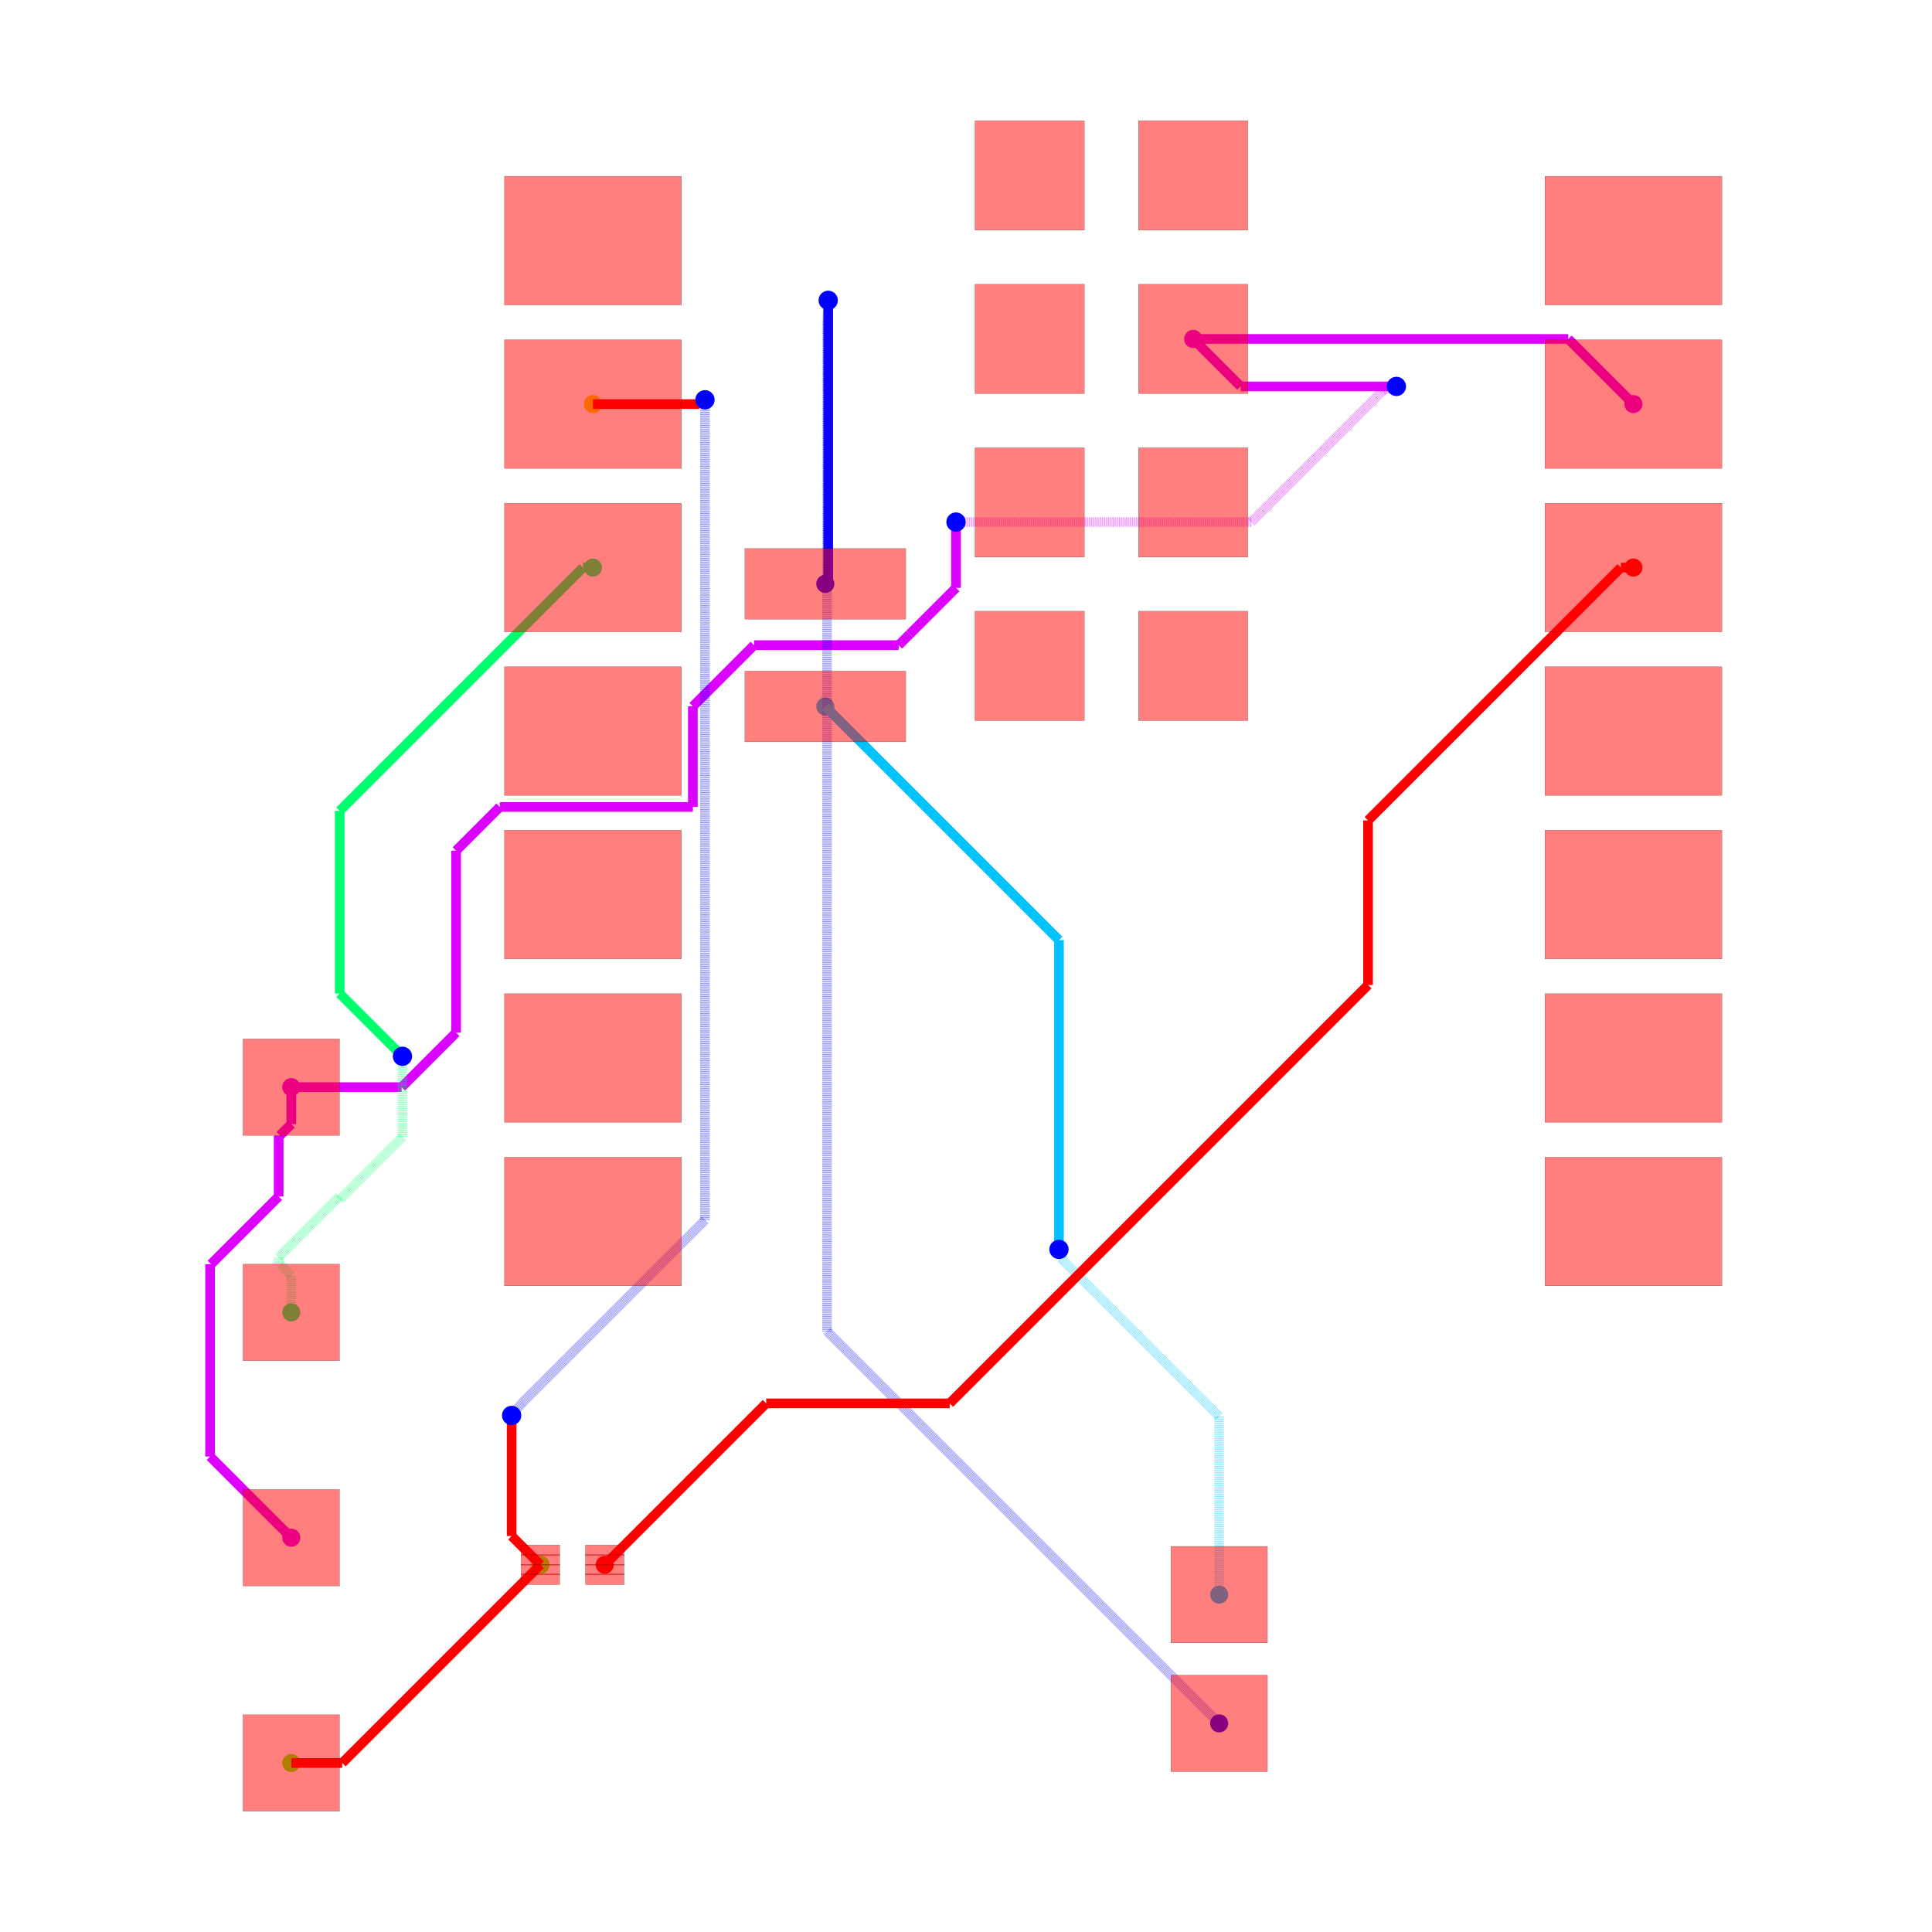
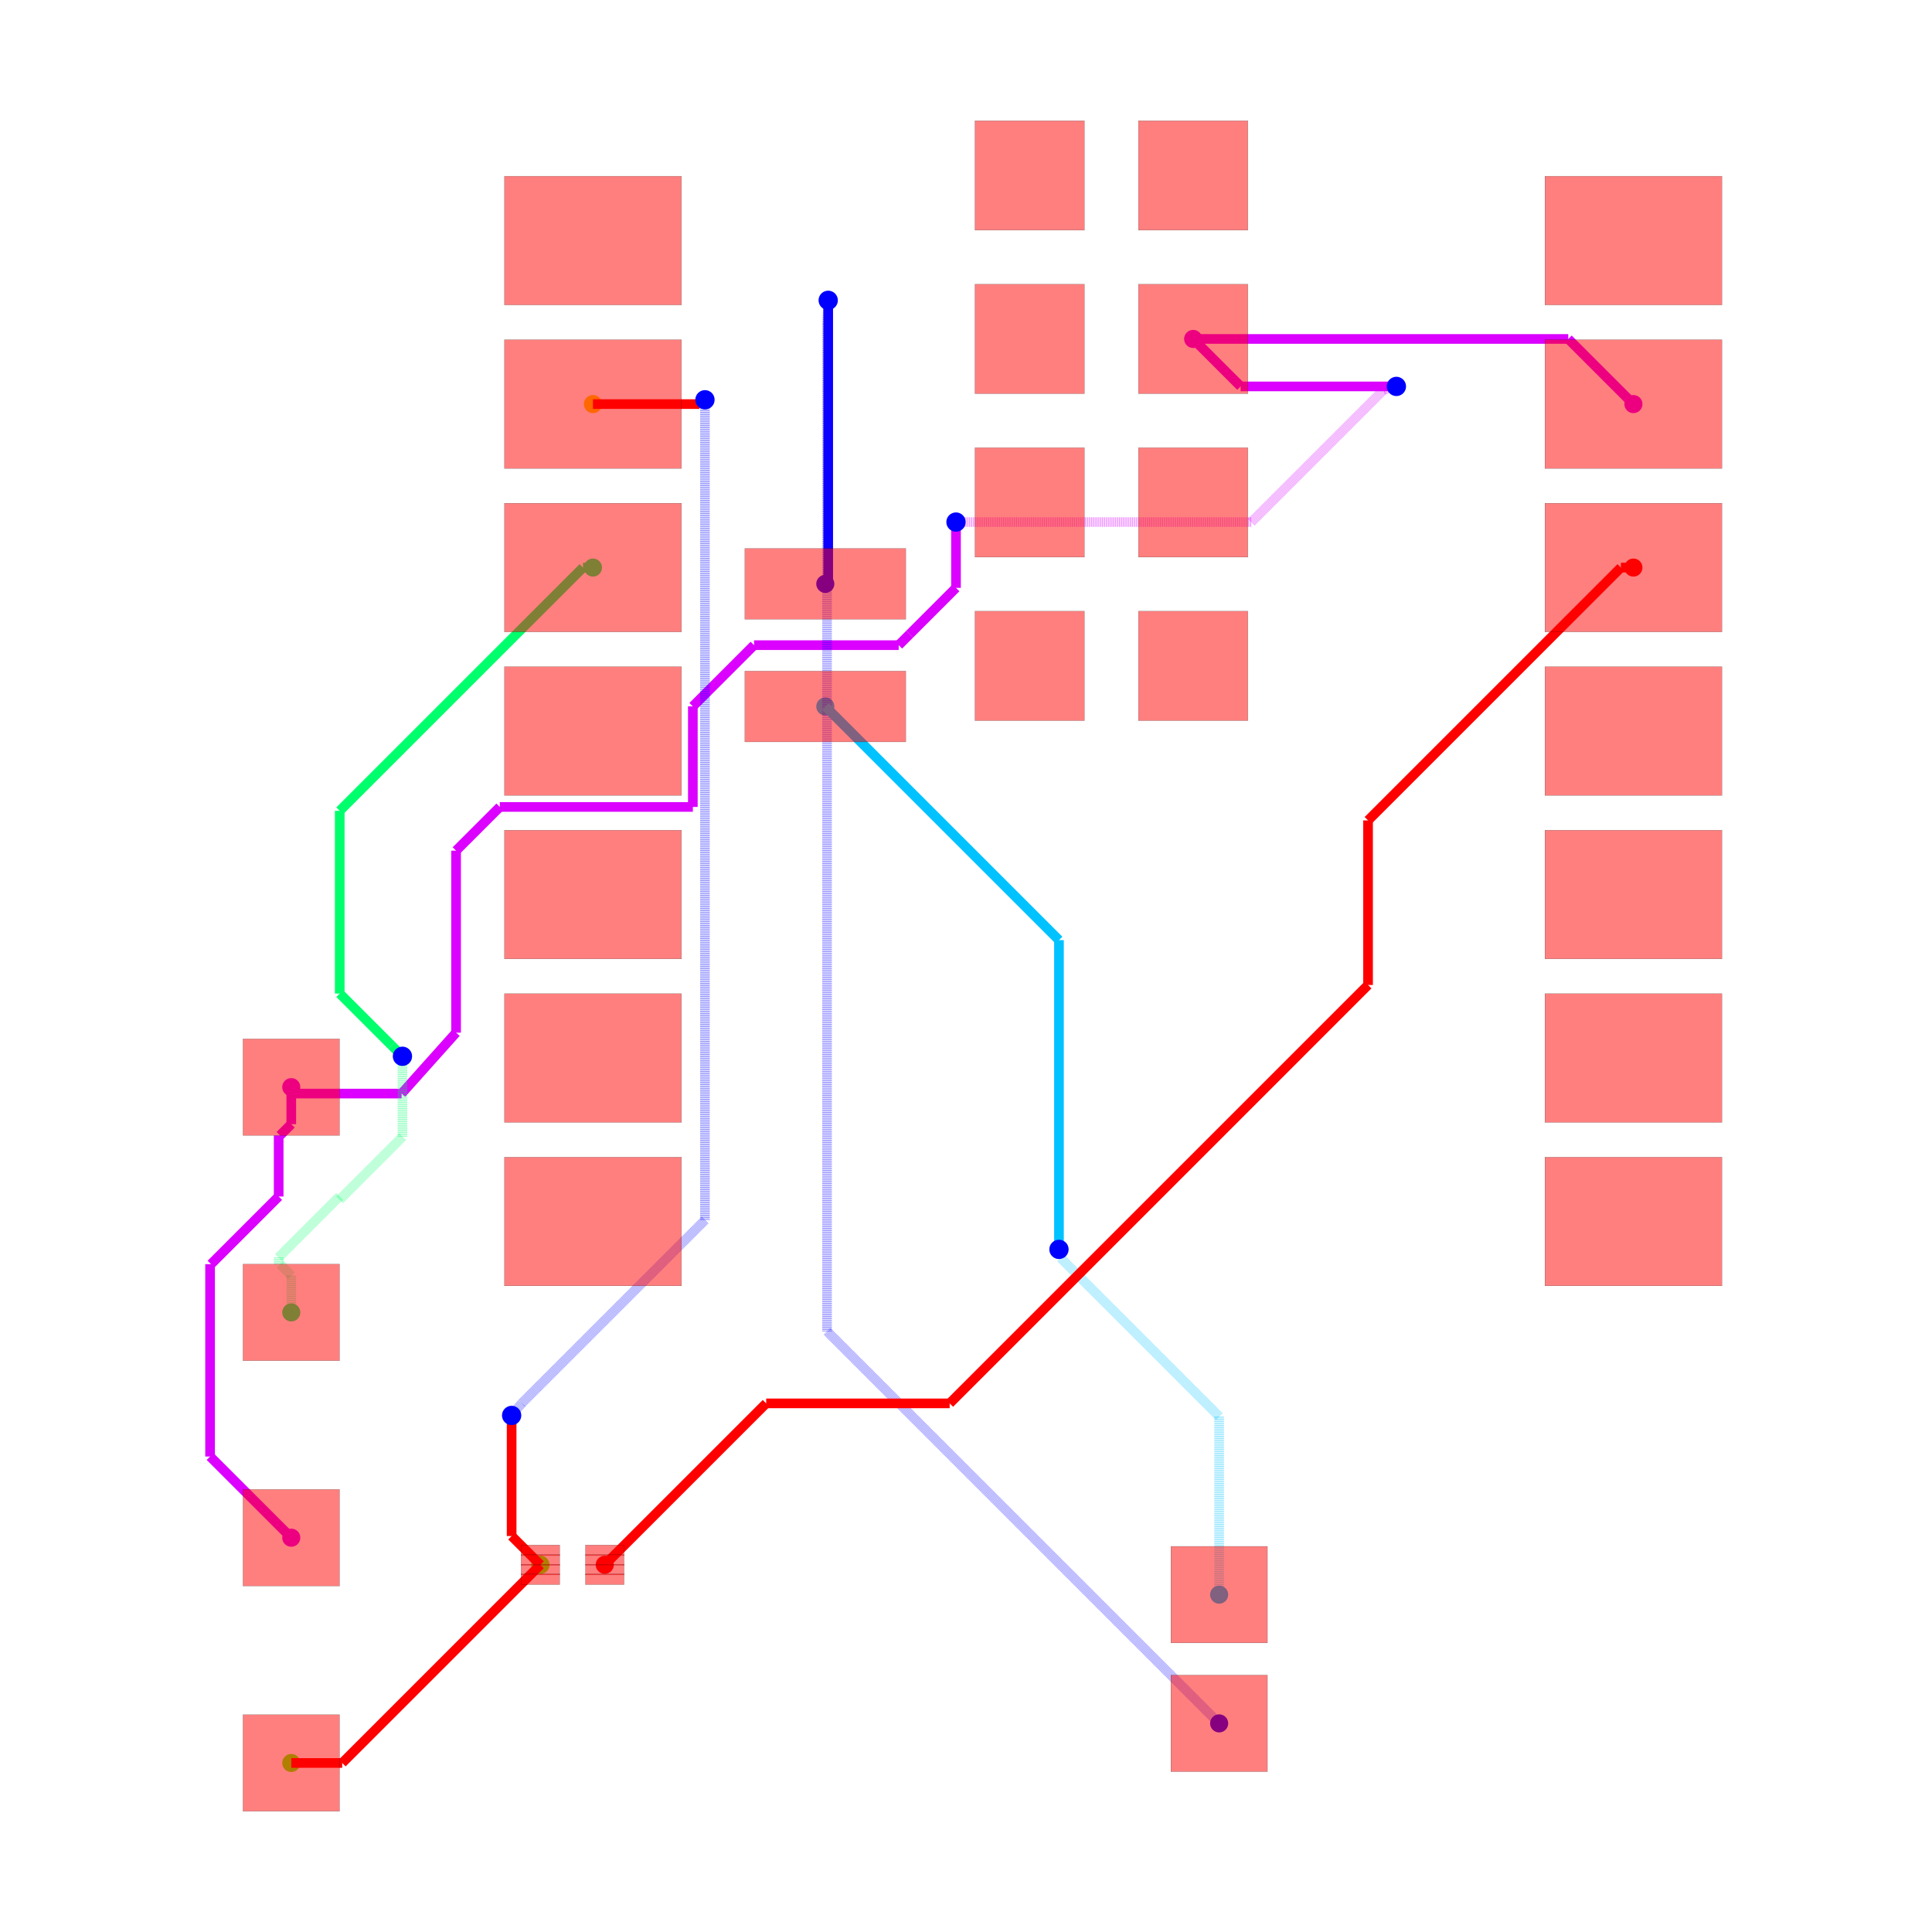
<svg xmlns="http://www.w3.org/2000/svg" width="640" height="640" viewBox="0 0 640 640">
  <rect width="100%" height="100%" fill="white" />
  <g>
-     <circle data-type="point" data-label="source_trace_2 (top)" data-x="10.124772" data-y="6.993" cx="541.089" cy="188.015" r="3" fill="hsl(0, 100%, 50%)" />
-   </g>
-   <g>
-     <circle data-type="point" data-label="source_trace_2 (top)" data-x="-5.856893060790263" data-y="-8.500436101920712" cx="200.334" cy="518.359" r="3" fill="hsl(0, 100%, 50%)" />
-   </g>
-   <g>
-     <circle data-type="point" data-label="source_trace_3 (top)" data-x="-6.040227999999999" data-y="9.533000000000001" cx="196.425" cy="133.858" r="3" fill="hsl(48.571, 100%, 50%)" />
-   </g>
-   <g>
-     <circle data-type="point" data-label="source_trace_3 (top)" data-x="-6.856893060790263" data-y="-8.500436101920712" cx="179.012" cy="518.359" r="3" fill="hsl(48.571, 100%, 50%)" />
-   </g>
-   <g>
-     <circle data-type="point" data-label="source_trace_4 (top)" data-x="-6.856893060790263" data-y="-8.500436101920712" cx="179.012" cy="518.359" r="3" fill="hsl(97.143, 100%, 50%)" />
-   </g>
-   <g>
-     <circle data-type="point" data-label="source_trace_4 (top)" data-x="-10.727385294299685" data-y="-11.579453643315949" cx="96.487" cy="584.009" r="3" fill="hsl(97.143, 100%, 50%)" />
-   </g>
-   <g>
-     <circle data-type="point" data-label="source_trace_6 (top)" data-x="-6.040227999999999" data-y="6.993" cx="196.425" cy="188.015" r="3" fill="hsl(145.714, 100%, 50%)" />
-   </g>
-   <g>
-     <circle data-type="point" data-label="source_trace_6 (top)" data-x="-10.727385294299685" data-y="-4.579453643315949" cx="96.487" cy="434.758" r="3" fill="hsl(145.714, 100%, 50%)" />
-   </g>
-   <g>
-     <circle data-type="point" data-label="source_trace_8 (top)" data-x="-2.4302279999999996" data-y="4.835" cx="273.396" cy="234.026" r="3" fill="hsl(194.286, 100%, 50%)" />
-   </g>
-   <g>
-     <circle data-type="point" data-label="source_trace_8 (top)" data-x="3.6885631738662035" data-y="-8.96420520580684" cx="403.858" cy="528.248" r="3" fill="hsl(194.286, 100%, 50%)" />
-   </g>
-   <g>
-     <circle data-type="point" data-label="source_trace_9 (top)" data-x="-2.4302279999999996" data-y="6.74" cx="273.396" cy="193.409" r="3" fill="hsl(242.857, 100%, 50%)" />
-   </g>
-   <g>
-     <circle data-type="point" data-label="source_trace_9 (top)" data-x="3.6885631738662035" data-y="-10.96420520580684" cx="403.858" cy="570.891" r="3" fill="hsl(242.857, 100%, 50%)" />
-   </g>
-   <g>
-     <circle data-type="point" data-label="source_net_0 (top)" data-x="10.124772" data-y="9.533000000000001" cx="541.089" cy="133.858" r="3" fill="hsl(291.429, 100%, 50%)" />
-   </g>
-   <g>
-     <circle data-type="point" data-label="source_net_0 (top)" data-x="3.2847720000000002" data-y="10.545" cx="395.249" cy="112.28" r="3" fill="hsl(291.429, 100%, 50%)" />
-   </g>
-   <g>
-     <circle data-type="point" data-label="source_net_0 (top)" data-x="-10.727385294299685" data-y="-8.079453643315949" cx="96.487" cy="509.383" r="3" fill="hsl(291.429, 100%, 50%)" />
-   </g>
-   <g>
-     <circle data-type="point" data-label="source_net_0 (top)" data-x="-10.727385294299685" data-y="-1.079453643315949" cx="96.487" cy="360.132" r="3" fill="hsl(291.429, 100%, 50%)" />
+     <circle data-type="point" data-label="source_trace_2 source_trace_2 top" data-x="10.124772" data-y="6.993" cx="541.089" cy="188.015" r="3" fill="hsl(0, 100%, 50%)" />
+   </g>
+   <g>
+     <circle data-type="point" data-label="source_trace_2 source_trace_2 top" data-x="-5.856893060790263" data-y="-8.500436101920712" cx="200.334" cy="518.359" r="3" fill="hsl(0, 100%, 50%)" />
+   </g>
+   <g>
+     <circle data-type="point" data-label="source_trace_3 source_trace_3 top" data-x="-6.040227999999999" data-y="9.533000000000001" cx="196.425" cy="133.858" r="3" fill="hsl(48.571, 100%, 50%)" />
+   </g>
+   <g>
+     <circle data-type="point" data-label="source_trace_3 source_trace_3 top" data-x="-6.856893060790263" data-y="-8.500436101920712" cx="179.012" cy="518.359" r="3" fill="hsl(48.571, 100%, 50%)" />
+   </g>
+   <g>
+     <circle data-type="point" data-label="source_trace_4 source_trace_4 top" data-x="-6.856893060790263" data-y="-8.500436101920712" cx="179.012" cy="518.359" r="3" fill="hsl(97.143, 100%, 50%)" />
+   </g>
+   <g>
+     <circle data-type="point" data-label="source_trace_4 source_trace_4 top" data-x="-10.727385294299685" data-y="-11.579453643315949" cx="96.487" cy="584.009" r="3" fill="hsl(97.143, 100%, 50%)" />
+   </g>
+   <g>
+     <circle data-type="point" data-label="source_trace_6 source_trace_6 top" data-x="-6.040227999999999" data-y="6.993" cx="196.425" cy="188.015" r="3" fill="hsl(145.714, 100%, 50%)" />
+   </g>
+   <g>
+     <circle data-type="point" data-label="source_trace_6 source_trace_6 top" data-x="-10.727385294299685" data-y="-4.579453643315949" cx="96.487" cy="434.758" r="3" fill="hsl(145.714, 100%, 50%)" />
+   </g>
+   <g>
+     <circle data-type="point" data-label="source_trace_8 source_trace_8 top" data-x="-2.4302279999999996" data-y="4.835" cx="273.396" cy="234.026" r="3" fill="hsl(194.286, 100%, 50%)" />
+   </g>
+   <g>
+     <circle data-type="point" data-label="source_trace_8 source_trace_8 top" data-x="3.6885631738662035" data-y="-8.96420520580684" cx="403.858" cy="528.248" r="3" fill="hsl(194.286, 100%, 50%)" />
+   </g>
+   <g>
+     <circle data-type="point" data-label="source_trace_9 source_trace_9 top" data-x="-2.4302279999999996" data-y="6.74" cx="273.396" cy="193.409" r="3" fill="hsl(242.857, 100%, 50%)" />
+   </g>
+   <g>
+     <circle data-type="point" data-label="source_trace_9 source_trace_9 top" data-x="3.6885631738662035" data-y="-10.96420520580684" cx="403.858" cy="570.891" r="3" fill="hsl(242.857, 100%, 50%)" />
+   </g>
+   <g>
+     <circle data-type="point" data-label="source_net_0 source_net_0 top" data-x="10.124772" data-y="9.533000000000001" cx="541.089" cy="133.858" r="3" fill="hsl(291.429, 100%, 50%)" />
+   </g>
+   <g>
+     <circle data-type="point" data-label="source_net_0 source_net_0 top" data-x="3.2847720000000002" data-y="10.545" cx="395.249" cy="112.28" r="3" fill="hsl(291.429, 100%, 50%)" />
+   </g>
+   <g>
+     <circle data-type="point" data-label="source_net_0 source_net_0 top" data-x="-10.727385294299685" data-y="-8.079453643315949" cx="96.487" cy="509.383" r="3" fill="hsl(291.429, 100%, 50%)" />
+   </g>
+   <g>
+     <circle data-type="point" data-label="source_net_0 source_net_0 top" data-x="-10.727385294299685" data-y="-1.079453643315949" cx="96.487" cy="360.132" r="3" fill="hsl(291.429, 100%, 50%)" />
  </g>
  <g>
    <polyline data-points="3.2847720000000002,10.545 9.112772000000001,10.545" data-type="line" data-label="" points="395.249,112.28 519.511,112.28" fill="none" stroke="hsl(291.429, 100%, 50%)" stroke-width="3.198" />
  </g>
  <g>
    <polyline data-points="9.112772000000001,10.545 10.124772,9.533000000000001" data-type="line" data-label="" points="519.511,112.28 541.089,133.858" fill="none" stroke="hsl(291.429, 100%, 50%)" stroke-width="3.198" />
  </g>
  <g>
    <polyline data-points="-10.923365808937302,-1.8294536433159487 -10.923365808937302,-2.7783641826074845" data-type="line" data-label="" points="92.309,376.123 92.309,396.356" fill="none" stroke="hsl(291.429, 100%, 50%)" stroke-width="3.198" />
  </g>
  <g>
    <polyline data-points="-10.923365808937302,-2.7783641826074845 -11.974455269645766,-3.829453643315949" data-type="line" data-label="" points="92.309,396.356 69.898,418.766" fill="none" stroke="hsl(291.429, 100%, 50%)" stroke-width="3.198" />
  </g>
  <g>
    <polyline data-points="-10.727385294299685,-8.079453643315949 -11.988692647149843,-6.818146290465791" data-type="line" data-label="" points="96.487,509.383 69.594,482.49" fill="none" stroke="hsl(291.429, 100%, 50%)" stroke-width="3.198" />
  </g>
  <g>
    <polyline data-points="-11.988692647149843,-6.818146290465791 -11.988692647149843,-3.829453643315949" data-type="line" data-label="" points="69.594,482.49 69.594,418.766" fill="none" stroke="hsl(291.429, 100%, 50%)" stroke-width="3.198" />
  </g>
  <g>
    <polyline data-points="-10.727385294299685,-1.079453643315949 -10.727385294299685,-1.6544536433159482" data-type="line" data-label="" points="96.487,360.132 96.487,372.392" fill="none" stroke="hsl(291.429, 100%, 50%)" stroke-width="3.198" />
  </g>
  <g>
    <polyline data-points="-10.727385294299685,-1.6544536433159482 -10.902385294299686,-1.829453643315949" data-type="line" data-label="" points="96.487,372.392 92.756,376.123" fill="none" stroke="hsl(291.429, 100%, 50%)" stroke-width="3.198" />
  </g>
  <g>
-     <polyline data-points="-10.727385294299685,-1.079453643315949 -9.013292677693453,-1.079453643315949" data-type="line" data-label="" points="96.487,360.132 133.035,360.132" fill="none" stroke="hsl(291.429, 100%, 50%)" stroke-width="3.198" />
-   </g>
-   <g>
-     <polyline data-points="-9.013292677693453,-1.079453643315949 -8.166919517188752,-0.23308048281124796" data-type="line" data-label="" points="133.035,360.132 151.081,342.086" fill="none" stroke="hsl(291.429, 100%, 50%)" stroke-width="3.198" />
+     <polyline data-points="-10.727385294299685,-1.179453643315949 -9.013292677693453,-1.179453643315949" data-type="line" data-label="" points="96.487,362.264 133.035,362.264" fill="none" stroke="hsl(291.429, 100%, 50%)" stroke-width="3.198" />
+   </g>
+   <g>
+     <polyline data-points="-9.013292677693453,-1.179453643315949 -8.166919517188752,-0.23308048281124796" data-type="line" data-label="" points="133.035,362.264 151.081,342.086" fill="none" stroke="hsl(291.429, 100%, 50%)" stroke-width="3.198" />
  </g>
  <g>
    <polyline data-points="-8.166919517188752,-0.23308048281124796 -8.166919517188752,2.594560979541022" data-type="line" data-label="" points="151.081,342.086 151.081,281.796" fill="none" stroke="hsl(291.429, 100%, 50%)" stroke-width="3.198" />
  </g>
  <g>
    <polyline data-points="-8.166919517188752,2.594560979541022 -7.4874716923552835,3.274008804374491" data-type="line" data-label="" points="151.081,281.796 165.567,267.309" fill="none" stroke="hsl(291.429, 100%, 50%)" stroke-width="3.198" />
  </g>
  <g>
    <polyline data-points="-7.4874716923552835,3.274008804374491 -4.48829456323965,3.274008804374491" data-type="line" data-label="" points="165.567,267.309 229.515,267.309" fill="none" stroke="hsl(291.429, 100%, 50%)" stroke-width="3.198" />
  </g>
  <g>
    <polyline data-points="-4.48829456323965,3.274008804374491 -4.48829456323965,3.274008804374491" data-type="line" data-label="" points="229.515,267.309 229.515,267.309" fill="none" stroke="hsl(291.429, 100%, 50%)" stroke-width="3.198" />
  </g>
  <g>
    <polyline data-points="-4.48829456323965,3.274008804374491 -4.48829456323965,4.836660209617853" data-type="line" data-label="" points="229.515,267.309 229.515,233.991" fill="none" stroke="hsl(291.429, 100%, 50%)" stroke-width="3.198" />
  </g>
  <g>
    <polyline data-points="-4.48829456323965,4.836660209617853 -3.5374547728575036,5.7875" data-type="line" data-label="" points="229.515,233.991 249.788,213.718" fill="none" stroke="hsl(291.429, 100%, 50%)" stroke-width="3.198" />
  </g>
  <g>
    <polyline data-points="-3.5374547728575036,5.7875 -1.2902055586871213,5.7875" data-type="line" data-label="" points="249.788,213.718 297.703,213.718" fill="none" stroke="hsl(291.429, 100%, 50%)" stroke-width="3.198" />
  </g>
  <g>
    <polyline data-points="-1.2902055586871213,5.7875 -1.1189710696431834,5.9587344890439375" data-type="line" data-label="" points="297.703,213.718 301.354,210.067" fill="none" stroke="hsl(291.429, 100%, 50%)" stroke-width="3.198" />
  </g>
  <g>
    <polyline data-points="-1.1189710696431834,5.9587344890439375 -0.40000000000000013,6.677705558687121" data-type="line" data-label="" points="301.354,210.067 316.684,194.737" fill="none" stroke="hsl(291.429, 100%, 50%)" stroke-width="3.198" />
  </g>
  <g>
    <polyline data-points="-0.40000000000000013,6.677705558687121 -0.4000000000000001,7.6997913001668765" data-type="line" data-label="" points="316.684,194.737 316.684,172.945" fill="none" stroke="hsl(291.429, 100%, 50%)" stroke-width="3.198" />
  </g>
  <g>
    <polyline data-points="-0.4000000000000001,7.6997913001668765 -0.4000000000000001,7.700000000000001" data-type="line" data-label="" points="316.684,172.945 316.684,172.94" fill="none" stroke="hsl(291.429, 100%, 50%)" stroke-width="3.198" />
  </g>
  <g>
    <polyline data-points="-0.4000000000000001,7.700000000000001 4.189968637438339,7.700000000000001" data-type="line" data-label="" points="316.684,172.94 414.549,172.94" fill="none" stroke="rgba(217,0,255,0.5)" stroke-width="3.198" stroke-dasharray="0.2 0.2" />
  </g>
  <g>
    <polyline data-points="4.189968637438339,7.700000000000001 6.244141155291386,9.754172517853048" data-type="line" data-label="" points="414.549,172.94 458.347,129.142" fill="none" stroke="rgba(217,0,255,0.5)" stroke-width="3.198" stroke-dasharray="0.2 0.2" />
  </g>
  <g>
    <polyline data-points="6.244141155291386,9.754172517853048 6.442272,9.807500000000001" data-type="line" data-label="" points="458.347,129.142 462.572,128.005" fill="none" stroke="rgba(217,0,255,0.5)" stroke-width="3.198" stroke-dasharray="0.2 0.2" />
  </g>
  <g>
    <polyline data-points="6.442272,9.807500000000001 4.022271999999999,9.807500000000001" data-type="line" data-label="" points="462.572,128.005 410.974,128.005" fill="none" stroke="hsl(291.429, 100%, 50%)" stroke-width="3.198" />
  </g>
  <g>
    <polyline data-points="4.022271999999999,9.807500000000001 3.2847720000000002,10.545" data-type="line" data-label="" points="410.974,128.005 395.249,112.28" fill="none" stroke="hsl(291.429, 100%, 50%)" stroke-width="3.198" />
  </g>
  <g>
    <polyline data-points="3.6885631738662035,-10.96420520580684 -2.4036120555210054,-4.872029976419631" data-type="line" data-label="" points="403.858,570.891 273.963,440.996" fill="none" stroke="rgba(8,0,255,0.5)" stroke-width="3.198" stroke-dasharray="0.2 0.2" />
  </g>
  <g>
    <polyline data-points="-2.4036120555210054,-4.872029976419631 -2.4036120555210054,10.7622338208616" data-type="line" data-label="" points="273.963,440.996 273.963,107.648" fill="none" stroke="rgba(8,0,255,0.5)" stroke-width="3.198" stroke-dasharray="0.2 0.2" />
  </g>
  <g>
    <polyline data-points="-2.4036120555210054,10.7622338208616 -2.3852279999999997,11.145" data-type="line" data-label="" points="273.963,107.648 274.355,99.487" fill="none" stroke="rgba(8,0,255,0.5)" stroke-width="3.198" stroke-dasharray="0.2 0.2" />
  </g>
  <g>
    <polyline data-points="-2.3852279999999997,11.145 -2.3852279999999997,6.785" data-type="line" data-label="" points="274.355,99.487 274.355,192.449" fill="none" stroke="hsl(242.857, 100%, 50%)" stroke-width="3.198" />
  </g>
  <g>
    <polyline data-points="-2.3852279999999997,6.785 -2.4302279999999996,6.74" data-type="line" data-label="" points="274.355,192.449 273.396,193.409" fill="none" stroke="hsl(242.857, 100%, 50%)" stroke-width="3.198" />
  </g>
  <g>
    <polyline data-points="3.6885631738662035,-8.96420520580684 3.6885631738662035,-6.195201819771475" data-type="line" data-label="" points="403.858,528.248 403.858,469.208" fill="none" stroke="rgba(0,195,255,0.5)" stroke-width="3.198" stroke-dasharray="0.2 0.2" />
  </g>
  <g>
    <polyline data-points="3.6885631738662035,-6.195201819771475 1.227196800745583,-3.7338354466508537" data-type="line" data-label="" points="403.858,469.208 351.378,416.728" fill="none" stroke="rgba(0,195,255,0.5)" stroke-width="3.198" stroke-dasharray="0.2 0.2" />
  </g>
  <g>
    <polyline data-points="1.227196800745583,-3.7338354466508537 1.2,-3.5999999999999996" data-type="line" data-label="" points="351.378,416.728 350.798,413.874" fill="none" stroke="rgba(0,195,255,0.5)" stroke-width="3.198" stroke-dasharray="0.2 0.2" />
  </g>
  <g>
    <polyline data-points="1.2,-3.5999999999999996 1.2,1.2047720000000002" data-type="line" data-label="" points="350.798,413.874 350.798,311.429" fill="none" stroke="hsl(194.286, 100%, 50%)" stroke-width="3.198" />
  </g>
  <g>
    <polyline data-points="1.2,1.2047720000000002 -2.4302279999999996,4.835" data-type="line" data-label="" points="350.798,311.429 273.396,234.026" fill="none" stroke="hsl(194.286, 100%, 50%)" stroke-width="3.198" />
  </g>
  <g>
    <polyline data-points="-10.923365808937302,-3.829453643315949 -10.923365808937302,-3.7228025790061956" data-type="line" data-label="" points="92.309,418.766 92.309,416.492" fill="none" stroke="rgba(0,255,106,0.5)" stroke-width="3.198" stroke-dasharray="0.2 0.2" />
  </g>
  <g>
    <polyline data-points="-10.923365808937302,-3.7228025790061956 -9.977385294299687,-2.776822064368581" data-type="line" data-label="" points="92.309,416.492 112.479,396.323" fill="none" stroke="rgba(0,255,106,0.5)" stroke-width="3.198" stroke-dasharray="0.2 0.2" />
  </g>
  <g>
    <polyline data-points="-6.040227999999999,6.993 -6.195078266756786,6.993" data-type="line" data-label="" points="196.425,188.015 193.123,188.015" fill="none" stroke="hsl(145.714, 100%, 50%)" stroke-width="3.198" />
  </g>
  <g>
    <polyline data-points="-6.195078266756786,6.993 -9.97459965095258,3.2134786158042057" data-type="line" data-label="" points="193.123,188.015 112.538,268.6" fill="none" stroke="hsl(145.714, 100%, 50%)" stroke-width="3.198" />
  </g>
  <g>
    <polyline data-points="-9.97459965095258,3.2134786158042057 -9.97459965095258,0.37459965095258047" data-type="line" data-label="" points="112.538,268.6 112.538,329.129" fill="none" stroke="hsl(145.714, 100%, 50%)" stroke-width="3.198" />
  </g>
  <g>
    <polyline data-points="-9.97459965095258,0.37459965095258047 -9.16878734287392,-0.4312126571260803" data-type="line" data-label="" points="112.538,329.129 129.719,346.311" fill="none" stroke="hsl(145.714, 100%, 50%)" stroke-width="3.198" />
  </g>
  <g>
    <polyline data-points="-9.16878734287392,-0.4312126571260803 -9,-0.6000000000000001" data-type="line" data-label="" points="129.719,346.311 133.318,349.909" fill="none" stroke="hsl(145.714, 100%, 50%)" stroke-width="3.198" />
  </g>
  <g>
    <polyline data-points="-9,-0.6000000000000001 -9,-1.8520683490162622" data-type="line" data-label="" points="133.318,349.909 133.318,376.605" fill="none" stroke="rgba(0,255,106,0.5)" stroke-width="3.198" stroke-dasharray="0.2 0.2" />
  </g>
  <g>
    <polyline data-points="-9,-1.8520683490162622 -9.977385294299687,-2.829453643315949" data-type="line" data-label="" points="133.318,376.605 112.479,397.445" fill="none" stroke="rgba(0,255,106,0.5)" stroke-width="3.198" stroke-dasharray="0.2 0.2" />
  </g>
  <g>
    <polyline data-points="-10.727385294299685,-4.579453643315949 -10.727385294299685,-4.00445364331595" data-type="line" data-label="" points="96.487,434.758 96.487,422.498" fill="none" stroke="rgba(0,255,106,0.5)" stroke-width="3.198" stroke-dasharray="0.2 0.2" />
  </g>
  <g>
    <polyline data-points="-10.727385294299685,-4.00445364331595 -10.902385294299686,-3.829453643315949" data-type="line" data-label="" points="96.487,422.498 92.756,418.766" fill="none" stroke="rgba(0,255,106,0.5)" stroke-width="3.198" stroke-dasharray="0.2 0.2" />
  </g>
  <g>
    <polyline data-points="-10.727385294299685,-11.579453643315949 -9.9359106021855,-11.579453643315949" data-type="line" data-label="" points="96.487,584.009 113.363,584.009" fill="none" stroke="red" stroke-width="3.198" />
  </g>
  <g>
    <polyline data-points="-9.9359106021855,-11.579453643315949 -6.856893060790263,-8.500436101920712" data-type="line" data-label="" points="113.363,584.009 179.012,518.359" fill="none" stroke="red" stroke-width="3.198" />
  </g>
  <g>
    <polyline data-points="-6.040227999999999,9.533000000000001 -4.385247322693066,9.533000000000001" data-type="line" data-label="" points="196.425,133.858 231.712,133.858" fill="none" stroke="red" stroke-width="3.198" />
  </g>
  <g>
    <polyline data-points="-4.385247322693066,9.533000000000001 -4.318247322693064,9.600000000000003" data-type="line" data-label="" points="231.712,133.858 233.14,132.429" fill="none" stroke="red" stroke-width="3.198" />
  </g>
  <g>
    <polyline data-points="-4.318247322693064,9.600000000000003 -4.3,9.600000000000003" data-type="line" data-label="" points="233.14,132.429 233.529,132.429" fill="none" stroke="red" stroke-width="3.198" />
  </g>
  <g>
    <polyline data-points="-4.3,9.600000000000003 -4.3,-3.144812492815345" data-type="line" data-label="" points="233.529,132.429 233.529,404.169" fill="none" stroke="rgba(0,0,255,0.5)" stroke-width="3.198" stroke-dasharray="0.2 0.2" />
  </g>
  <g>
    <polyline data-points="-4.3,-3.144812492815345 -7.1504667838184695,-5.9952792766338145" data-type="line" data-label="" points="233.529,404.169 172.753,464.945" fill="none" stroke="rgba(0,0,255,0.5)" stroke-width="3.198" stroke-dasharray="0.2 0.2" />
  </g>
  <g>
    <polyline data-points="-7.1504667838184695,-5.9952792766338145 -7.303683588772486,-6.179968050960356" data-type="line" data-label="" points="172.753,464.945 169.486,468.883" fill="none" stroke="rgba(0,0,255,0.5)" stroke-width="3.198" stroke-dasharray="0.2 0.2" />
  </g>
  <g>
    <polyline data-points="-7.303683588772486,-6.179968050960356 -7.303683588772486,-8.05364557393849" data-type="line" data-label="" points="169.486,468.883 169.486,508.833" fill="none" stroke="red" stroke-width="3.198" />
  </g>
  <g>
    <polyline data-points="-7.303683588772486,-8.05364557393849 -6.856893060790263,-8.500436101920712" data-type="line" data-label="" points="169.486,508.833 179.012,518.359" fill="none" stroke="red" stroke-width="3.198" />
  </g>
  <g>
    <polyline data-points="10.124772,6.993 9.930551104526502,6.993" data-type="line" data-label="" points="541.089,188.015 536.947,188.015" fill="none" stroke="hsl(0, 100%, 50%)" stroke-width="3.198" />
  </g>
  <g>
    <polyline data-points="9.930551104526502,6.993 6.002092697971736,3.0645415934452336" data-type="line" data-label="" points="536.947,188.015 453.186,271.775" fill="none" stroke="hsl(0, 100%, 50%)" stroke-width="3.198" />
  </g>
  <g>
    <polyline data-points="6.002092697971736,3.0645415934452336 6.002092697971736,0.5077167761790662" data-type="line" data-label="" points="453.186,271.775 453.186,326.291" fill="none" stroke="hsl(0, 100%, 50%)" stroke-width="3.198" />
  </g>
  <g>
    <polyline data-points="6.002092697971736,0.5077167761790662 -0.498110468336888,-5.9924863901295575" data-type="line" data-label="" points="453.186,326.291 314.592,464.886" fill="none" stroke="hsl(0, 100%, 50%)" stroke-width="3.198" />
  </g>
  <g>
    <polyline data-points="-0.498110468336888,-5.9924863901295575 -3.348943348999108,-5.9924863901295575" data-type="line" data-label="" points="314.592,464.886 253.807,464.886" fill="none" stroke="hsl(0, 100%, 50%)" stroke-width="3.198" />
  </g>
  <g>
    <polyline data-points="-3.348943348999108,-5.9924863901295575 -5.856893060790263,-8.500436101920712" data-type="line" data-label="" points="253.807,464.886 200.334,518.359" fill="none" stroke="hsl(0, 100%, 50%)" stroke-width="3.198" />
  </g>
  <g>
    <rect data-type="rect" data-label="" data-x="-5.856893060790263" data-y="-8.275436101920713" x="193.938" y="511.803" width="12.793" height="3.518" fill="rgba(255,0,0,0.5)" stroke="black" stroke-width="0.047" />
  </g>
  <g>
    <rect data-type="rect" data-label="" data-x="-5.856893060790263" data-y="-8.425436101920713" x="193.938" y="515.001" width="12.793" height="3.518" fill="rgba(255,0,0,0.5)" stroke="black" stroke-width="0.047" />
  </g>
  <g>
    <rect data-type="rect" data-label="" data-x="-5.856893060790263" data-y="-8.575436101920712" x="193.938" y="518.199" width="12.793" height="3.518" fill="rgba(255,0,0,0.5)" stroke="black" stroke-width="0.047" />
  </g>
  <g>
    <rect data-type="rect" data-label="" data-x="-5.856893060790263" data-y="-8.725436101920712" x="193.938" y="521.398" width="12.793" height="3.518" fill="rgba(255,0,0,0.5)" stroke="black" stroke-width="0.047" />
  </g>
  <g>
    <rect data-type="rect" data-label="" data-x="-6.856893060790263" data-y="-8.275436101920713" x="172.616" y="511.803" width="12.793" height="3.518" fill="rgba(255,0,0,0.5)" stroke="black" stroke-width="0.047" />
  </g>
  <g>
    <rect data-type="rect" data-label="" data-x="-6.856893060790263" data-y="-8.425436101920713" x="172.616" y="515.001" width="12.793" height="3.518" fill="rgba(255,0,0,0.5)" stroke="black" stroke-width="0.047" />
  </g>
  <g>
    <rect data-type="rect" data-label="" data-x="-6.856893060790263" data-y="-8.575436101920712" x="172.616" y="518.199" width="12.793" height="3.518" fill="rgba(255,0,0,0.5)" stroke="black" stroke-width="0.047" />
  </g>
  <g>
    <rect data-type="rect" data-label="" data-x="-6.856893060790263" data-y="-8.725436101920712" x="172.616" y="521.398" width="12.793" height="3.518" fill="rgba(255,0,0,0.5)" stroke="black" stroke-width="0.047" />
  </g>
  <g>
    <rect data-type="rect" data-label="" data-x="-6.040227999999999" data-y="12.073" x="167.108" y="58.379" width="58.634" height="42.643" fill="rgba(255,0,0,0.5)" stroke="black" stroke-width="0.047" />
  </g>
  <g>
    <rect data-type="rect" data-label="" data-x="-6.040227999999999" data-y="9.533000000000001" x="167.108" y="112.536" width="58.634" height="42.643" fill="rgba(255,0,0,0.5)" stroke="black" stroke-width="0.047" />
  </g>
  <g>
    <rect data-type="rect" data-label="" data-x="-6.040227999999999" data-y="6.993" x="167.108" y="166.693" width="58.634" height="42.643" fill="rgba(255,0,0,0.5)" stroke="black" stroke-width="0.047" />
  </g>
  <g>
    <rect data-type="rect" data-label="" data-x="-6.040227999999999" data-y="4.453" x="167.108" y="220.85" width="58.634" height="42.643" fill="rgba(255,0,0,0.5)" stroke="black" stroke-width="0.047" />
  </g>
  <g>
    <rect data-type="rect" data-label="" data-x="-6.040227999999999" data-y="1.9129999999999998" x="167.108" y="275.007" width="58.634" height="42.643" fill="rgba(255,0,0,0.5)" stroke="black" stroke-width="0.047" />
  </g>
  <g>
    <rect data-type="rect" data-label="" data-x="-6.040227999999999" data-y="-0.6269999999999998" x="167.108" y="329.163" width="58.634" height="42.643" fill="rgba(255,0,0,0.5)" stroke="black" stroke-width="0.047" />
  </g>
  <g>
    <rect data-type="rect" data-label="" data-x="-6.040227999999999" data-y="-3.167" x="167.108" y="383.32" width="58.634" height="42.643" fill="rgba(255,0,0,0.5)" stroke="black" stroke-width="0.047" />
  </g>
  <g>
    <rect data-type="rect" data-label="" data-x="10.124772" data-y="-3.167" x="511.771" y="383.32" width="58.634" height="42.643" fill="rgba(255,0,0,0.5)" stroke="black" stroke-width="0.047" />
  </g>
  <g>
    <rect data-type="rect" data-label="" data-x="10.124772" data-y="-0.6269999999999998" x="511.771" y="329.163" width="58.634" height="42.643" fill="rgba(255,0,0,0.5)" stroke="black" stroke-width="0.047" />
  </g>
  <g>
    <rect data-type="rect" data-label="" data-x="10.124772" data-y="1.9129999999999998" x="511.771" y="275.007" width="58.634" height="42.643" fill="rgba(255,0,0,0.5)" stroke="black" stroke-width="0.047" />
  </g>
  <g>
    <rect data-type="rect" data-label="" data-x="10.124772" data-y="4.453" x="511.771" y="220.85" width="58.634" height="42.643" fill="rgba(255,0,0,0.5)" stroke="black" stroke-width="0.047" />
  </g>
  <g>
    <rect data-type="rect" data-label="" data-x="10.124772" data-y="6.993" x="511.771" y="166.693" width="58.634" height="42.643" fill="rgba(255,0,0,0.5)" stroke="black" stroke-width="0.047" />
  </g>
  <g>
    <rect data-type="rect" data-label="" data-x="10.124772" data-y="9.533000000000001" x="511.771" y="112.536" width="58.634" height="42.643" fill="rgba(255,0,0,0.5)" stroke="black" stroke-width="0.047" />
  </g>
  <g>
    <rect data-type="rect" data-label="" data-x="10.124772" data-y="12.073" x="511.771" y="58.379" width="58.634" height="42.643" fill="rgba(255,0,0,0.5)" stroke="black" stroke-width="0.047" />
  </g>
  <g>
    <rect data-type="rect" data-label="" data-x="-2.4302279999999996" data-y="4.835" x="246.744" y="222.3" width="53.304" height="23.454" fill="rgba(255,0,0,0.5)" stroke="black" stroke-width="0.047" />
  </g>
  <g>
    <rect data-type="rect" data-label="" data-x="-2.4302279999999996" data-y="6.74" x="246.744" y="181.682" width="53.304" height="23.454" fill="rgba(255,0,0,0.5)" stroke="black" stroke-width="0.047" />
  </g>
  <g>
    <rect data-type="rect" data-label="" data-x="0.7447720000000002" data-y="13.085" x="322.969" y="40" width="36.247" height="36.247" fill="rgba(255,0,0,0.5)" stroke="black" stroke-width="0.047" />
  </g>
  <g>
    <rect data-type="rect" data-label="" data-x="3.2847720000000002" data-y="13.085" x="377.126" y="40" width="36.247" height="36.247" fill="rgba(255,0,0,0.5)" stroke="black" stroke-width="0.047" />
  </g>
  <g>
    <rect data-type="rect" data-label="" data-x="0.7447720000000002" data-y="10.545" x="322.969" y="94.157" width="36.247" height="36.247" fill="rgba(255,0,0,0.5)" stroke="black" stroke-width="0.047" />
  </g>
  <g>
    <rect data-type="rect" data-label="" data-x="3.2847720000000002" data-y="10.545" x="377.126" y="94.157" width="36.247" height="36.247" fill="rgba(255,0,0,0.5)" stroke="black" stroke-width="0.047" />
  </g>
  <g>
    <rect data-type="rect" data-label="" data-x="0.7447720000000002" data-y="8.004999999999999" x="322.969" y="148.314" width="36.247" height="36.247" fill="rgba(255,0,0,0.5)" stroke="black" stroke-width="0.047" />
  </g>
  <g>
    <rect data-type="rect" data-label="" data-x="3.2847720000000002" data-y="8.004999999999999" x="377.126" y="148.314" width="36.247" height="36.247" fill="rgba(255,0,0,0.5)" stroke="black" stroke-width="0.047" />
  </g>
  <g>
    <rect data-type="rect" data-label="" data-x="0.7447720000000002" data-y="5.465" x="322.969" y="202.471" width="36.247" height="36.247" fill="rgba(255,0,0,0.5)" stroke="black" stroke-width="0.047" />
  </g>
  <g>
    <rect data-type="rect" data-label="" data-x="3.2847720000000002" data-y="5.465" x="377.126" y="202.471" width="36.247" height="36.247" fill="rgba(255,0,0,0.5)" stroke="black" stroke-width="0.047" />
  </g>
  <g>
    <rect data-type="rect" data-label="" data-x="3.6885631738662035" data-y="-10.96420520580684" x="387.867" y="554.9" width="31.982" height="31.982" fill="rgba(255,0,0,0.5)" stroke="black" stroke-width="0.047" />
  </g>
  <g>
    <rect data-type="rect" data-label="" data-x="3.6885631738662035" data-y="-8.96420520580684" x="387.867" y="512.256" width="31.982" height="31.982" fill="rgba(255,0,0,0.5)" stroke="black" stroke-width="0.047" />
  </g>
  <g>
    <rect data-type="rect" data-label="" data-x="-10.727385294299685" data-y="-11.579453643315949" x="80.496" y="568.018" width="31.982" height="31.982" fill="rgba(255,0,0,0.5)" stroke="black" stroke-width="0.047" />
  </g>
  <g>
    <rect data-type="rect" data-label="" data-x="-10.727385294299685" data-y="-8.079453643315949" x="80.496" y="493.392" width="31.982" height="31.982" fill="rgba(255,0,0,0.5)" stroke="black" stroke-width="0.047" />
  </g>
  <g>
    <rect data-type="rect" data-label="" data-x="-10.727385294299685" data-y="-4.579453643315949" x="80.496" y="418.766" width="31.982" height="31.982" fill="rgba(255,0,0,0.5)" stroke="black" stroke-width="0.047" />
  </g>
  <g>
    <rect data-type="rect" data-label="" data-x="-10.727385294299685" data-y="-1.079453643315949" x="80.496" y="344.141" width="31.982" height="31.982" fill="rgba(255,0,0,0.5)" stroke="black" stroke-width="0.047" />
  </g>
  <circle data-type="circle" data-label="" data-x="-0.4000000000000001" data-y="7.700000000000001" cx="316.684" cy="172.94" r="3.198" fill="blue" stroke="none" stroke-width="0.047" />
  <circle data-type="circle" data-label="" data-x="6.442272" data-y="9.807500000000001" cx="462.572" cy="128.005" r="3.198" fill="blue" stroke="none" stroke-width="0.047" />
  <circle data-type="circle" data-label="" data-x="-2.3852279999999997" data-y="11.145" cx="274.355" cy="99.487" r="3.198" fill="blue" stroke="none" stroke-width="0.047" />
  <circle data-type="circle" data-label="" data-x="1.2" data-y="-3.5999999999999996" cx="350.798" cy="413.874" r="3.198" fill="blue" stroke="none" stroke-width="0.047" />
  <circle data-type="circle" data-label="" data-x="-9" data-y="-0.6000000000000001" cx="133.318" cy="349.909" r="3.198" fill="blue" stroke="none" stroke-width="0.047" />
  <circle data-type="circle" data-label="" data-x="-4.3" data-y="9.600000000000003" cx="233.529" cy="132.429" r="3.198" fill="blue" stroke="none" stroke-width="0.047" />
  <circle data-type="circle" data-label="" data-x="-7.303683588772486" data-y="-6.179968050960356" cx="169.486" cy="468.883" r="3.198" fill="blue" stroke="none" stroke-width="0.047" />
  <g id="crosshair" style="display: none">
    <line id="crosshair-h" y1="0" y2="640" stroke="#666" stroke-width="0.5" />
    <line id="crosshair-v" x1="0" x2="640" stroke="#666" stroke-width="0.5" />
    <text id="coordinates" font-family="monospace" font-size="12" fill="#666" />
  </g>
</svg>
